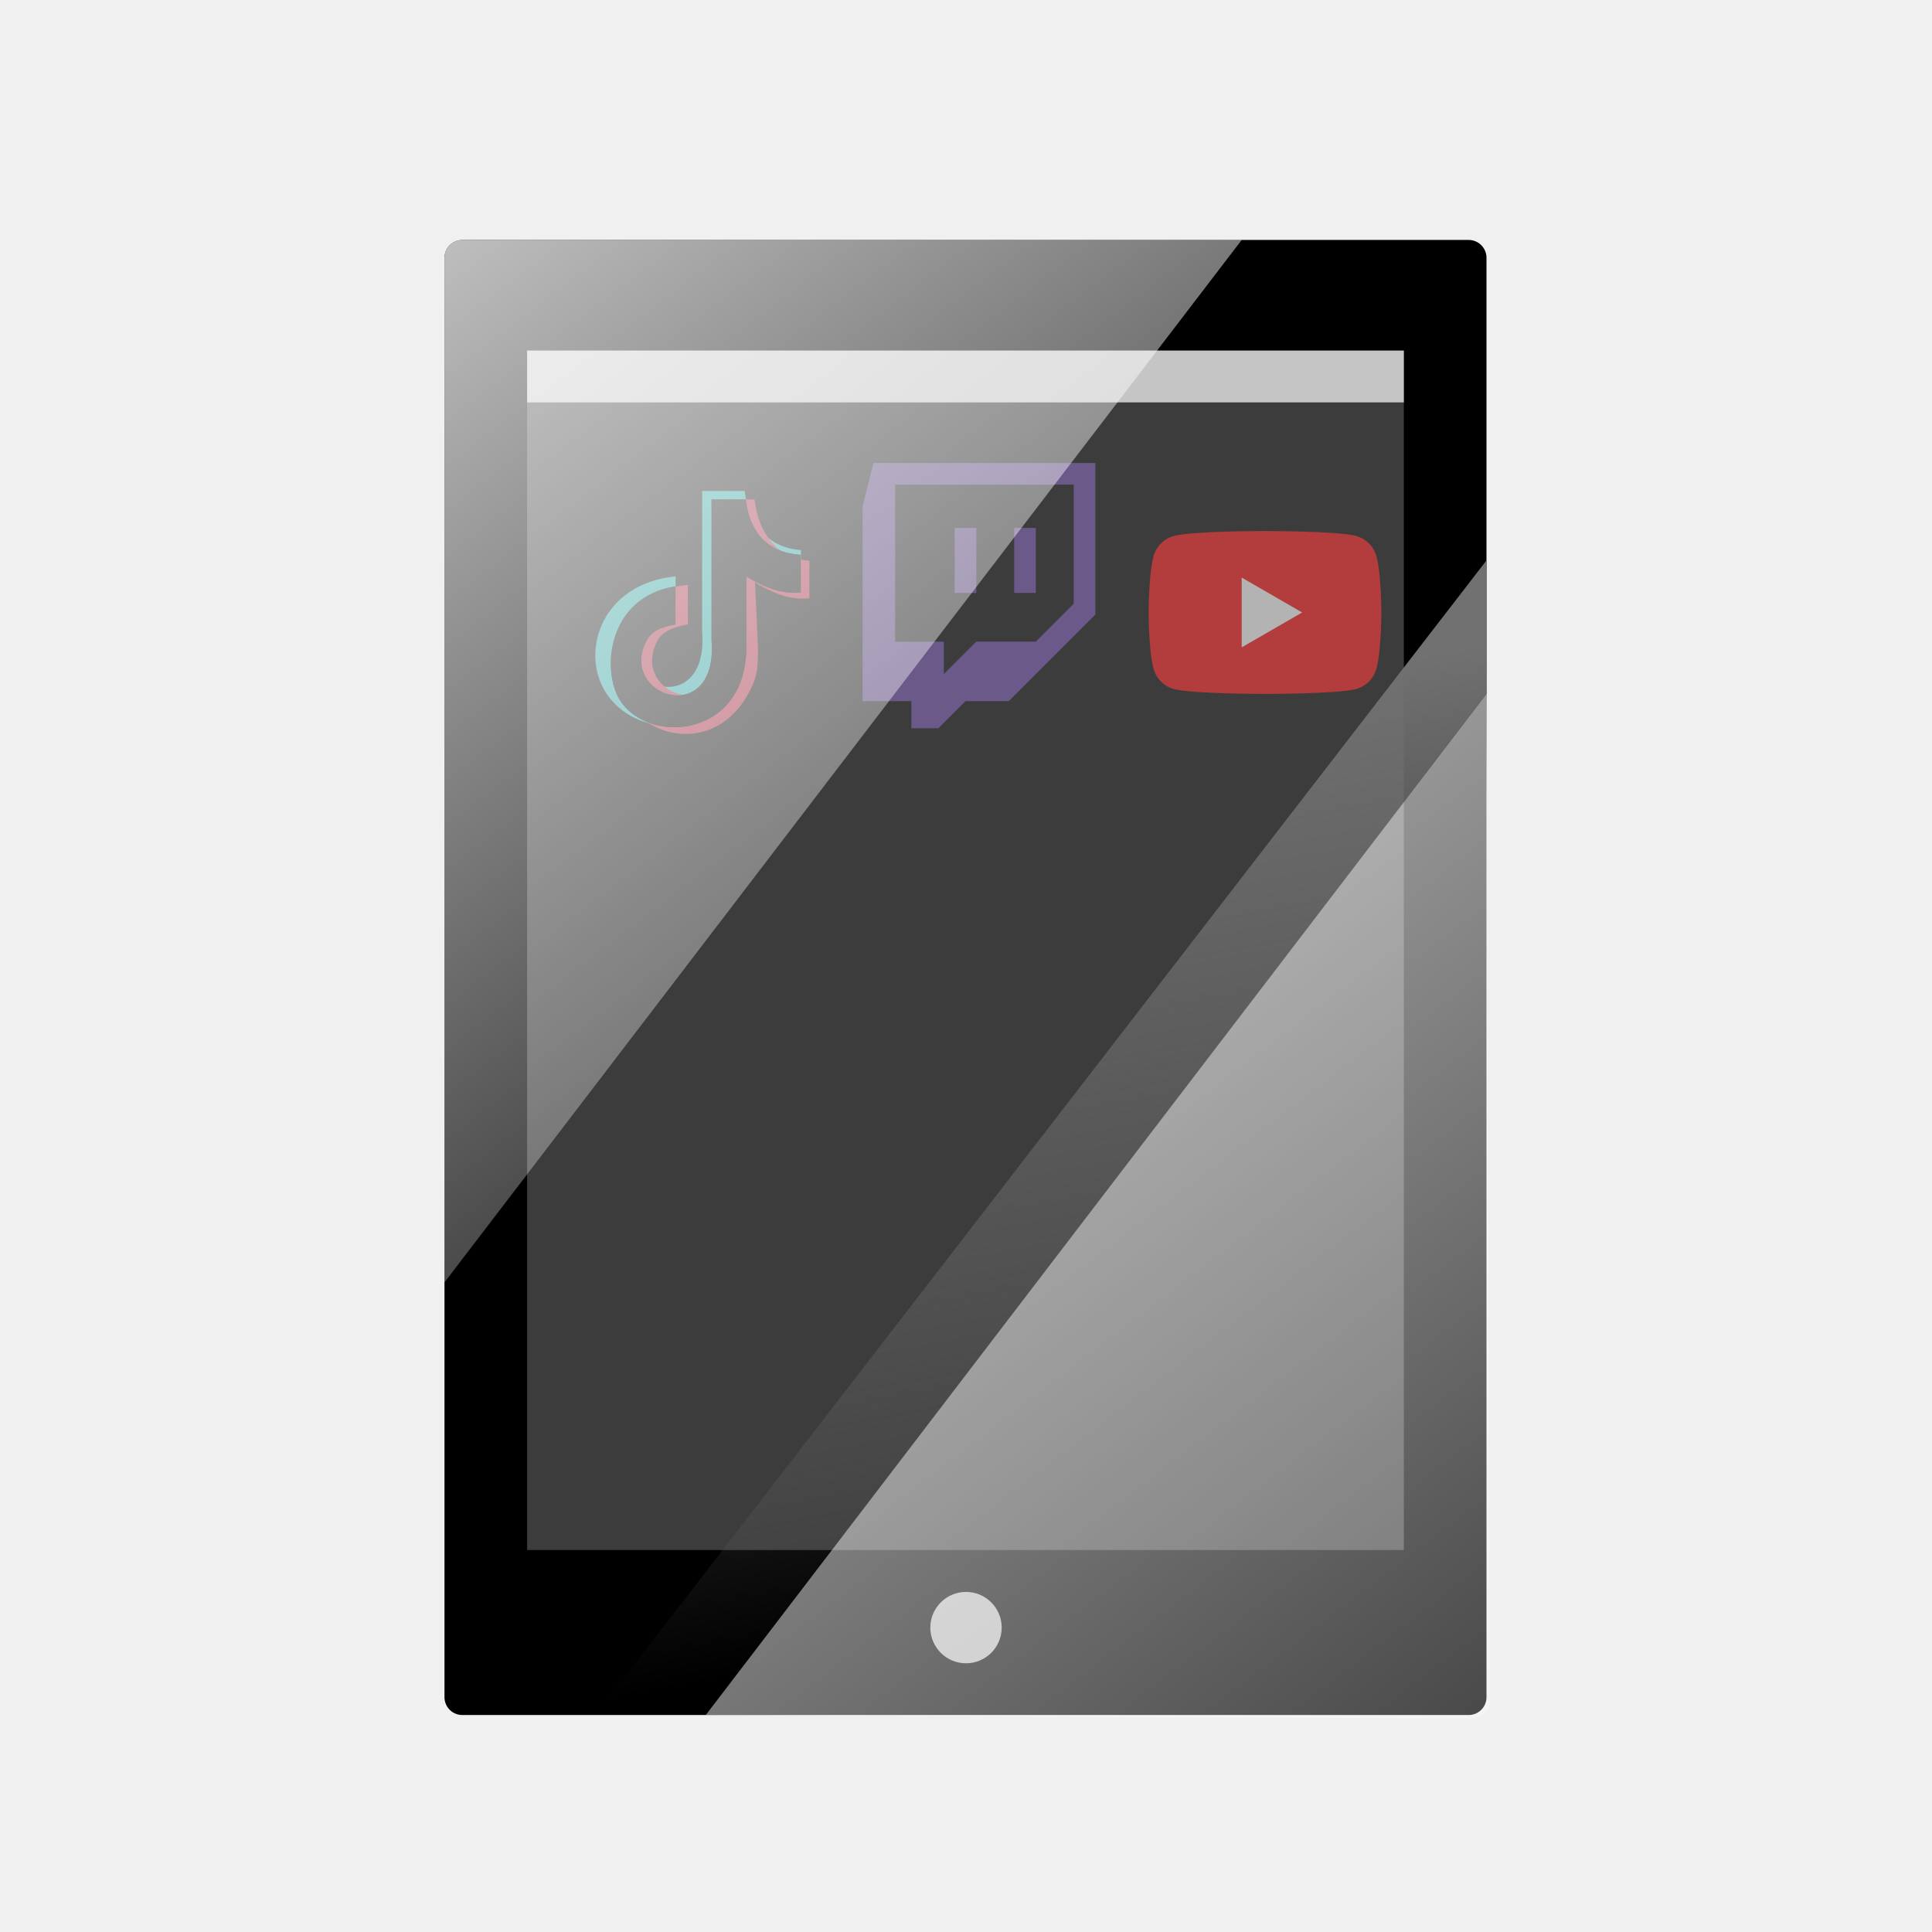
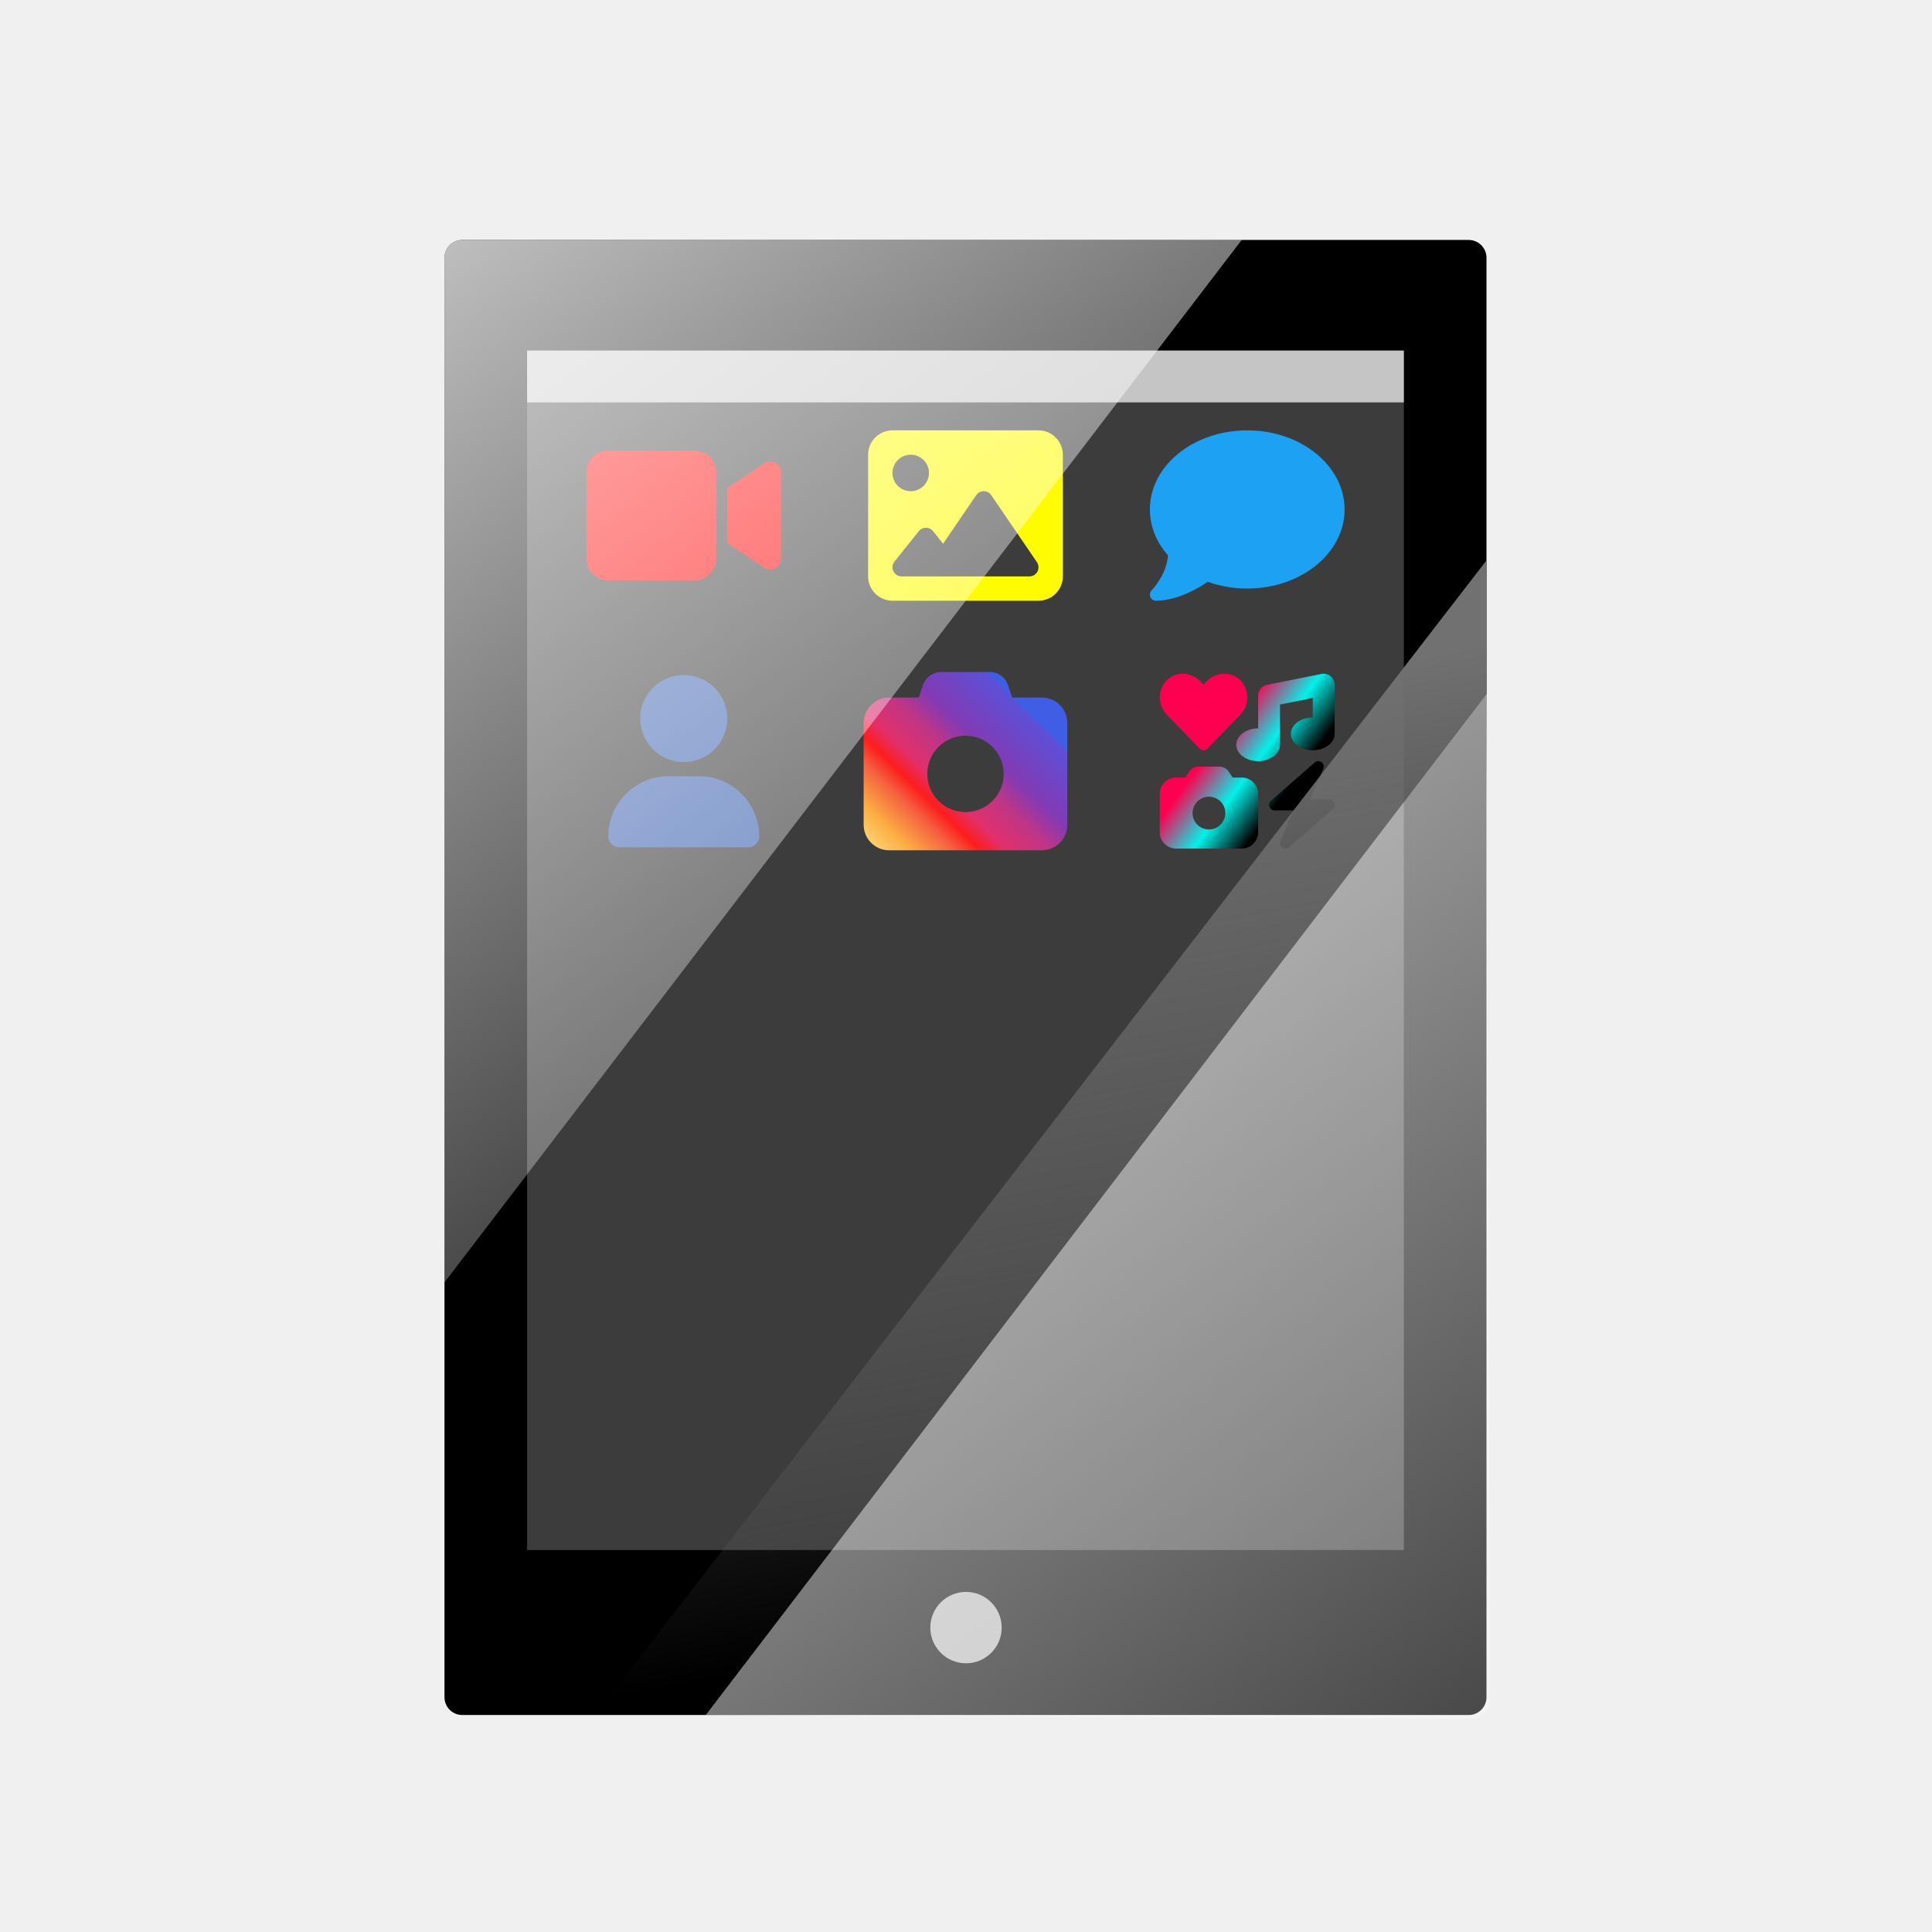
<svg xmlns="http://www.w3.org/2000/svg" xmlns:xlink="http://www.w3.org/1999/xlink" width="1024" height="1024" viewBox="0 0 270.933 270.933" version="1.1" id="svg4042" xml:space="preserve">
  <defs id="defs4039">
+     <linearGradient id="linearGradient11306">
+       <stop style="stop-color:#ff0050;stop-opacity:1;" offset="0" id="stop11302" />
+       <stop style="stop-color:#00f2ea;stop-opacity:1;" offset="0.524" id="stop11310" />
+       <stop style="stop-color:#000000;stop-opacity:1;" offset="1" id="stop11304" />
+     </linearGradient>
+     <linearGradient id="linearGradient1720">
+       <stop style="stop-color:#405de6;stop-opacity:1;" offset="0" id="stop1716" />
+       <stop style="stop-color:#5b51d8;stop-opacity:1;" offset="0" id="stop2450" />
+       <stop style="stop-color:#833ab4;stop-opacity:1;" offset="0.261" id="stop3178" />
+       <stop style="stop-color:#c13584;stop-opacity:1;" offset="0.392" id="stop3906" />
+       <stop style="stop-color:#e1306c;stop-opacity:1;" offset="0.53" id="stop4634" />
+       <stop style="stop-color:#fd1d1d;stop-opacity:1;" offset="0.617" id="stop5362" />
+       <stop style="stop-color:#f56040;stop-opacity:1;" offset="0.702" id="stop6090" />
+       <stop style="stop-color:#fcaf45;stop-opacity:1;" offset="0.848" id="stop7546" />
+       <stop style="stop-color:#ffdc80;stop-opacity:1;" offset="1" id="stop1718" />
+     </linearGradient>
    <linearGradient id="linearGradient4917">
      <stop style="stop-color:#ffffff;stop-opacity:0.285;" offset="0" id="stop4913" />
      <stop style="stop-color:#ffffff;stop-opacity:0.769;" offset="1" id="stop4915" />
    </linearGradient>
    <linearGradient id="linearGradient4039">
      <stop style="stop-color:#ffffff;stop-opacity:0.745;" offset="0" id="stop4035" />
      <stop style="stop-color:#ffffff;stop-opacity:0.025;" offset="1" id="stop4037" />
    </linearGradient>
    <linearGradient id="linearGradient4031">
      <stop style="stop-color:#717171;stop-opacity:0;" offset="0" id="stop4027" />
      <stop style="stop-color:#717171;stop-opacity:1;" offset="1" id="stop4029" />
    </linearGradient>
    <linearGradient xlink:href="#linearGradient4031" id="linearGradient4033" x1="140.471" y1="228.246" x2="118.23" y2="106.741" gradientUnits="userSpaceOnUse" />
    <linearGradient xlink:href="#linearGradient4039" id="linearGradient4041" x1="62.331" y1="33.649" x2="174.128" y2="179.834" gradientUnits="userSpaceOnUse" />
    <linearGradient xlink:href="#linearGradient4917" id="linearGradient4899" x1="208.957" y1="241.005" x2="98.975" y2="97.314" gradientUnits="userSpaceOnUse" />
    <clipPath clipPathUnits="userSpaceOnUse" id="clipPath6483">
      <rect style="fill:#000000;fill-opacity:1;stroke:none;stroke-width:1;stroke-linecap:round;stroke-linejoin:round;stroke-dasharray:none;stroke-opacity:1" id="rect6485" width="146.626" height="207.356" x="62.331" y="33.649" rx="2.5" ry="2.5" />
    </clipPath>
+     <linearGradient xlink:href="#linearGradient1720" id="linearGradient1722" x1="141.937" y1="97.816" x2="121.112" y2="119.238" gradientUnits="userSpaceOnUse" />
+     <linearGradient xlink:href="#linearGradient11306" id="linearGradient11308" x1="171.646" y1="102.581" x2="181.293" y2="109.611" gradientUnits="userSpaceOnUse" />
  </defs>
  <g id="layer1">
    <rect style="fill:#000000;fill-opacity:1;stroke:#000000;stroke-width:5;stroke-linecap:round;stroke-linejoin:round;stroke-dasharray:none" id="rect4578" width="141.126" height="201.856" x="64.831" y="36.149" />
-     <g style="display:block;stroke-width:0.232" id="g2232" transform="matrix(1.142385,0,0,1.142385,161.076,74.46613)">
-       <g id="g2216" style="stroke-width:0.232">
-         <path d="M 27.973,3.123 C 27.643,1.893 26.677,0.927 25.447,0.597 23.22,2.24288e-7 14.285,0 14.285,0 14.285,0 5.35,2.24288e-7 3.123,0.597 1.893,0.927 0.927,1.893 0.597,3.123 2.24288e-7,5.35 0,10 0,10 c 0,0 2.24288e-7,4.65 0.597,6.877 0.329,1.23 1.296,2.197 2.526,2.526 C 5.35,20 14.285,20 14.285,20 c 0,0 8.935,0 11.162,-0.597 1.23,-0.329 2.197,-1.296 2.526,-2.526 C 28.57,14.65 28.57,10 28.57,10 c 0,0 -0.002,-4.65 -0.597,-6.877 z" fill="#ff0000" id="path2212" style="stroke-width:0.042" />
-         <path d="m 11.425,14.285 7.422,-4.285 -7.422,-4.285 z" fill="#ffffff" id="path2214" style="stroke-width:0.042" />
-       </g>
-     </g>
-     <g id="g2969" transform="matrix(0.2919674,0,0,0.2919674,120.9713,64.92843)" style="stroke-width:0.906">
-       <g transform="matrix(1.333333,0,0,-1.333333,101.3933,67.58933)" id="g3365" style="stroke-width:0.906">
-         <path id="path3367" style="fill:#6441a5;fill-opacity:1;fill-rule:evenodd;stroke:none;stroke-width:0.906" d="m 0,0 -13.652,-13.651 h -21.445 l -11.699,-11.697 v 11.697 H -64.344 V 42.893 H 0 Z m -72.146,50.692 -3.899,-15.599 v -70.19 h 17.55 v -9.751 h 9.746 l 9.752,9.751 h 15.596 L 7.795,-3.905 v 54.597 z" />
-       </g>
-       <path id="path3369" style="fill:#6441a5;fill-opacity:1;fill-rule:evenodd;stroke:none;stroke-width:1.208" d="m 44.197,62.394 h 10.399 V 31.193 h -10.399 z m 28.595,0 h 10.399 V 31.193 h -10.399 z" />
-     </g>
-     <g style="clip-rule:evenodd;fill-rule:evenodd;stroke-width:2588.75;image-rendering:optimizeQuality;shape-rendering:geometricPrecision;text-rendering:geometricPrecision" id="g3723" transform="matrix(1.0220531e-4,0,0,1.0220531e-4,83.48017,68.85616)">
-       <path d="m 204958,0 c 5369,45832 32829,78170 77253,81022 v 43471 l -287,27 V 87593 C 237500,84743 211959,57410 206591,11578 l -47060,-1 v 192819 c 6791,86790 -60835,89368 -86703,56462 30342,18977 79608,6642 73766,-68039 V 0 h 58365 z M 78515,319644 C 51924,314173 27745,298286 13546,275056 -20950,218619 10145,126638 110197,117172 v 54345 l -164,27 V 130771 C 17274,145544 7961,245185 33650,286633 c 9906,15984 26169,27227 44864,33011 z" fill="#26f4ee" id="path3708" style="stroke-width:5552.34" />
-       <path d="m 218434,11587 c 3505,29920 15609,55386 35948,70259 C 226860,71244 210731,46912 206591,11584 Z m 63489,82463 c 3786,804 7734,1348 11844,1611 v 51530 c -25770,2537 -48321,-5946 -74600,-21749 l 4034,88251 c 0,28460 106,41467 -15166,67648 -34260,58734 -95927,63376 -137628,35401 54529,22502 137077,-4810 136916,-103049 v -96320 c 26279,15803 48830,24286 74600,21748 z m -171890,37247 c 5390,-1122 11048,-1985 16998,-2548 v 54345 c -21666,3569 -35427,10222 -41862,22528 -20267,38754 5827,69491 35017,74111 -33931,5638 -73721,-28750 -49999,-74111 6434,-12304 18180,-18959 39846,-22528 z M 174512,11578 h 1808 z" fill="#fb2c53" id="path3710" style="stroke-width:5552.34" />
-       <path d="m 206590,11578 c 5369,45832 30910,73164 75333,76015 v 51528 c -25770,2539 -48321,-5945 -74600,-21748 v 96320 C 207529,339410 72288,348976 33650,286632 7962,245183 17274,145543 110033,130770 v 52323 c -21666,3569 -33412,10224 -39846,22528 -39762,76035 98926,121273 89342,-1225 V 11577 l 47060,1 z" id="path3712" style="stroke-width:2588.75" />
-     </g>
    <rect style="fill:#717171;fill-opacity:0.532;stroke:none;stroke-width:2.9;stroke-linecap:round;stroke-linejoin:round;stroke-opacity:1" id="rect4578-0" width="122.946" height="168.205" x="73.921" y="49.163" />
    <rect style="fill:#ffffff;fill-opacity:0.7;stroke:none;stroke-width:6;stroke-linecap:round;stroke-linejoin:round" id="rect4180" width="122.946" height="7.268" x="73.921" y="49.163" />
    <circle style="fill:#ffffff;fill-opacity:0.7;stroke:none;stroke-width:6;stroke-linecap:round;stroke-linejoin:round" id="path4234" cx="135.467" cy="228.246" r="5.004" />
+     <g id="g13499">
+       <path d="m 121.741,63.764 c 0,-1.883 1.531,-3.413 3.413,-3.413 h 20.48 c 1.883,0 3.413,1.531 3.413,3.413 v 17.066 c 0,1.883 -1.531,3.413 -3.413,3.413 h -20.48 c -1.883,0 -3.413,-1.531 -3.413,-3.413 z m 17.269,5.68 c -0.24,-0.352 -0.635,-0.56 -1.056,-0.56 -0.421,0 -0.821,0.208 -1.056,0.56 l -4.64,6.805 -1.413,-1.765 c -0.245,-0.304 -0.613,-0.48 -0.997,-0.48 -0.384,0 -0.757,0.176 -0.997,0.48 l -3.413,4.267 c -0.309,0.384 -0.368,0.912 -0.155,1.355 0.213,0.443 0.661,0.725 1.152,0.725 h 5.12 1.707 11.093 c 0.475,0 0.912,-0.261 1.131,-0.683 0.219,-0.421 0.192,-0.928 -0.075,-1.317 z m -11.296,-0.56 a 2.56,2.56 0 1 0 0,-5.12 2.56,2.56 0 1 0 0,5.12 z" id="path274" style="stroke-width:0.265;fill:#fffc00;fill-opacity:1" />
+       <path d="m 95.883,106.741 a 5.973,5.973 0 1 0 0,-11.946 5.973,5.973 0 1 0 0,11.946 z m -2.133,2.24 c -4.597,0 -8.32,3.724 -8.32,8.32 0,0.765 0.621,1.386 1.386,1.386 h 18.134 c 0.765,0 1.386,-0.621 1.386,-1.386 0,-4.597 -3.724,-8.32 -8.32,-8.32 z" id="path337" style="stroke-width:0.265;fill:#4267b2;fill-opacity:1;stroke:#4267b2;stroke-opacity:1" />
+       <path d="m 188.558,71.444 c 0,6.127 -6.112,11.092 -13.652,11.092 -1.979,0 -3.856,-0.341 -5.552,-0.955 -0.635,0.464 -1.669,1.099 -2.896,1.632 -1.28,0.555 -2.821,1.029 -4.352,1.029 -0.347,0 -0.656,-0.208 -0.789,-0.528 -0.133,-0.32 -0.059,-0.683 0.181,-0.928 v 0 0 0 0 l 0.016,-0.016 c 0.016,-0.016 0.037,-0.037 0.069,-0.075 0.059,-0.064 0.149,-0.165 0.261,-0.304 0.219,-0.267 0.512,-0.661 0.811,-1.152 0.533,-0.885 1.04,-2.048 1.141,-3.354 -1.6,-1.813 -2.544,-4.037 -2.544,-6.442 0,-6.128 6.112,-11.092 13.652,-11.092 7.541,0 13.652,4.965 13.652,11.092 z" id="path346" style="stroke-width:0.265;fill:#1da1f2;fill-opacity:1" />
+       <path d="m 129.43,96.075 -0.58,1.741 h -4.167 c -1.969,0 -3.57,1.601 -3.57,3.57 v 14.281 c 0,1.969 1.601,3.57 3.57,3.57 h 21.422 c 1.969,0 3.57,-1.601 3.57,-3.57 v -14.281 c 0,-1.969 -1.601,-3.57 -3.57,-3.57 h -4.167 l -0.58,-1.741 c -0.363,-1.093 -1.383,-1.83 -2.538,-1.83 h -6.851 c -1.155,0 -2.176,0.736 -2.538,1.83 z m 5.964,7.096 a 5.355,5.355 0 1 1 0,10.711 5.355,5.355 0 1 1 0,-10.711 z" id="path355" style="stroke-width:0.265;stroke:none;fill-opacity:1;fill:url(#linearGradient1722)" />
+       <path d="m 82.23,66.229 c 0,-1.673 1.361,-3.034 3.034,-3.034 h 12.136 c 1.673,0 3.034,1.361 3.034,3.034 v 12.136 c 0,1.673 -1.361,3.034 -3.034,3.034 H 85.264 c -1.673,0 -3.034,-1.361 -3.034,-3.034 z m 26.505,-1.337 c 0.493,0.265 0.801,0.777 0.801,1.337 v 12.136 c 0,0.559 -0.308,1.071 -0.801,1.337 -0.493,0.265 -1.09,0.237 -1.56,-0.076 l -4.551,-3.034 -0.673,-0.45 v -0.811 -6.068 -0.811 l 0.673,-0.45 4.551,-3.034 c 0.465,-0.308 1.062,-0.341 1.56,-0.076 z" id="path364" style="stroke-opacity:1;stroke-width:0.265;stroke:#5FF0000;fill-opacity:1;fill:#FF0000;" />
+       <path d="m 186.606,94.828 c 0.354,0.287 0.56,0.723 0.56,1.183 v 6.898 c 0,1.269 -1.375,2.299 -3.066,2.299 -1.691,0 -3.066,-1.03 -3.066,-2.299 0,-1.269 1.375,-2.299 3.066,-2.299 v -2.73 l -4.599,0.92 v 5.643 c 0,1.269 -1.375,2.299 -3.066,2.299 -1.691,0 -3.066,-1.03 -3.066,-2.299 0,-1.269 1.375,-2.299 3.066,-2.299 v -4.599 c 0,-0.733 0.517,-1.36 1.231,-1.504 l 7.664,-1.533 c 0.45,-0.091 0.915,0.029 1.274,0.316 z m -20.387,14.213 0.565,-0.853 c 0.283,-0.426 0.762,-0.68 1.274,-0.68 h 2.956 c 0.513,0 0.992,0.254 1.274,0.68 l 0.57,0.853 h 1.279 c 1.269,0 2.299,1.03 2.299,2.299 v 5.365 c 0,1.269 -1.03,2.299 -2.299,2.299 h -9.197 c -1.269,0 -2.299,-1.03 -2.299,-2.299 v -5.365 c 0,-1.269 1.03,-2.299 2.299,-2.299 z m 5.619,4.982 a 2.299,2.299 0 1 0 -4.599,0 2.299,2.299 0 1 0 4.599,0 z m 13.734,-6.213 -1.839,4.297 h 2.668 c 0.321,0 0.604,0.196 0.719,0.498 0.115,0.302 0.029,0.637 -0.211,0.848 l -6.131,5.365 c -0.268,0.235 -0.666,0.254 -0.953,0.043 -0.287,-0.211 -0.393,-0.594 -0.254,-0.92 l 1.835,-4.302 h -2.668 c -0.321,0 -0.604,-0.196 -0.719,-0.498 -0.115,-0.302 -0.029,-0.637 0.211,-0.848 l 6.131,-5.365 c 0.268,-0.235 0.666,-0.254 0.953,-0.043 0.287,0.211 0.393,0.594 0.254,0.92 z m -16.239,-2.836 c -0.311,0.311 -0.814,0.311 -1.102,0 l -4.637,-4.785 c -1.341,-1.389 -1.269,-3.684 0.24,-4.977 1.293,-1.126 3.276,-0.91 4.474,0.311 l 0.479,0.503 0.455,-0.503 c 1.198,-1.221 3.157,-1.437 4.498,-0.311 1.485,1.293 1.557,3.588 0.216,4.977 l -4.618,4.785 z" id="path373" style="stroke-width:0.265;fill-opacity:1;fill:url(#linearGradient11308)" />
+     </g>
    <g id="g6404" clip-path="url(#clipPath6483)">
      <path style="fill:url(#linearGradient4041);fill-opacity:1;stroke:none;stroke-width:1;stroke-linecap:round;stroke-linejoin:round;stroke-dasharray:none;stroke-opacity:1" d="M 174.128,33.649 H 62.331 V 179.834 Z" id="path1975" />
      <path style="fill:url(#linearGradient4033);fill-opacity:1;stroke:none;stroke-width:1;stroke-linecap:round;stroke-linejoin:round;stroke-dasharray:none;stroke-opacity:0.533" d="M 83.48,240.505 H 98.975 L 208.457,97.314 V 78.591 Z" id="path1977" />
      <path style="fill:url(#linearGradient4899);fill-opacity:1;stroke:none;stroke-width:1;stroke-linecap:round;stroke-linejoin:round;stroke-dasharray:none;stroke-opacity:1" d="m 98.975,240.505 109.482,-143.191 0.5,143.691 z" id="path1979" />
    </g>
  </g>
</svg>
